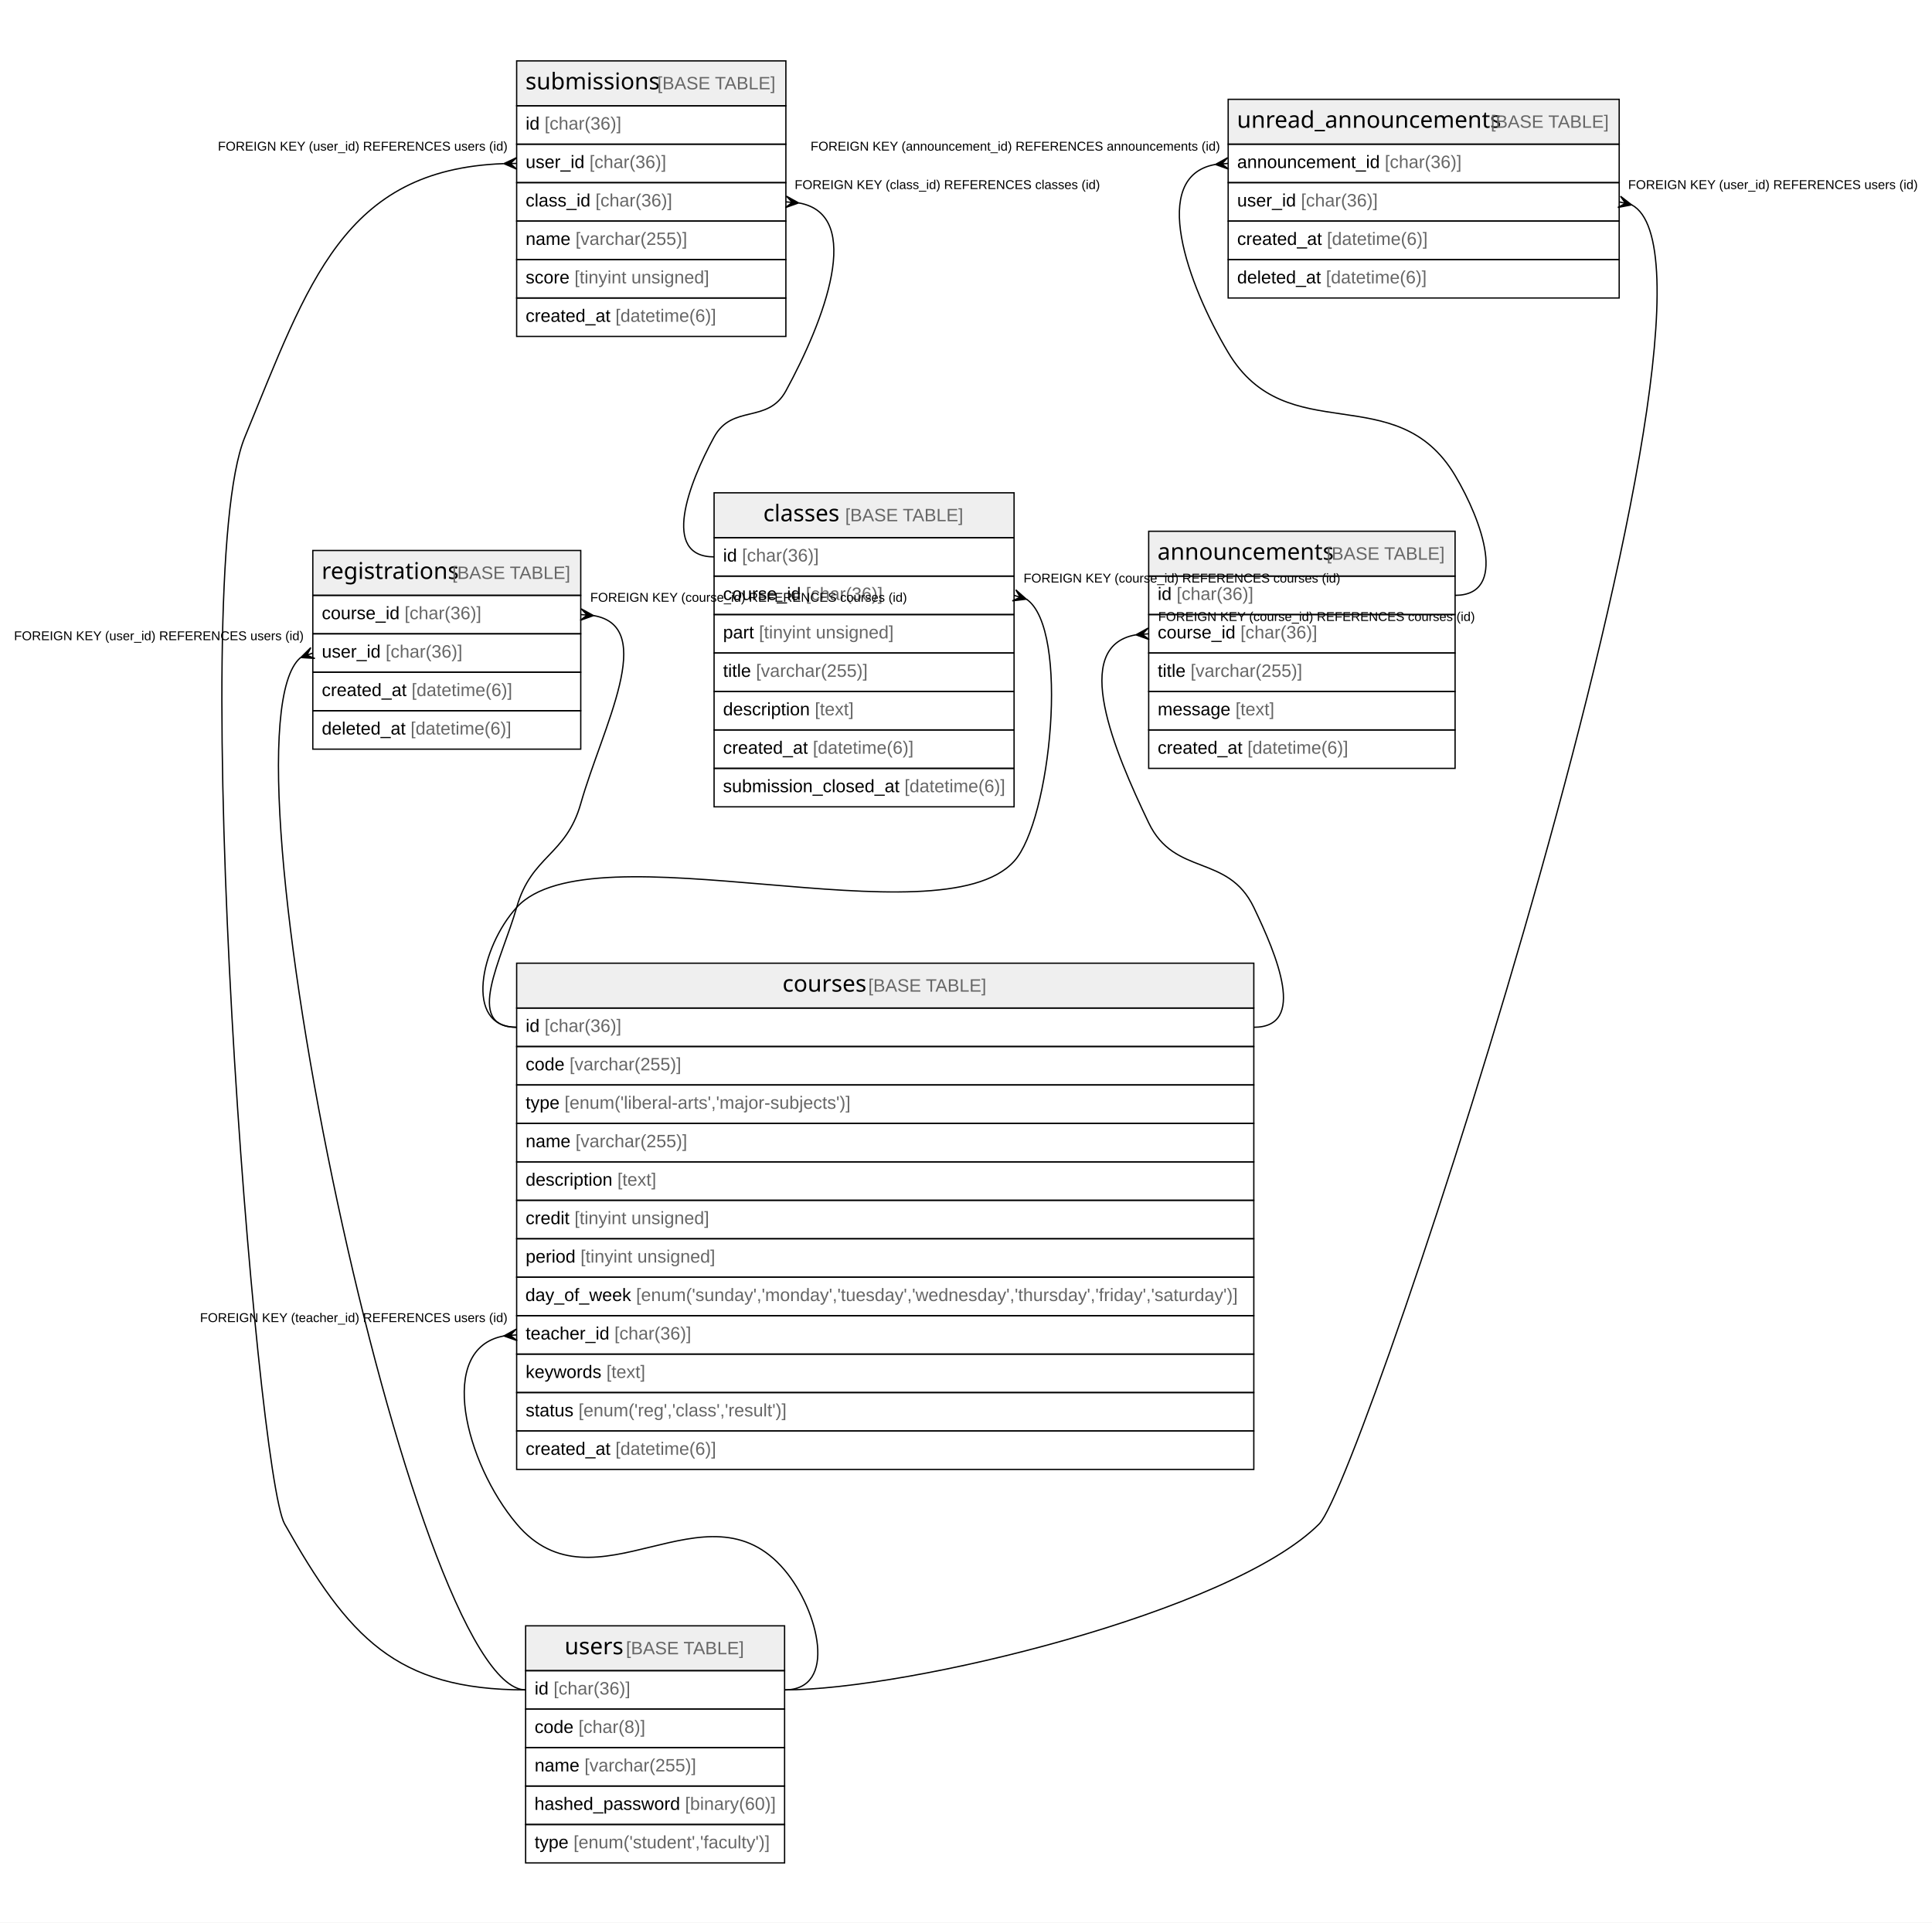
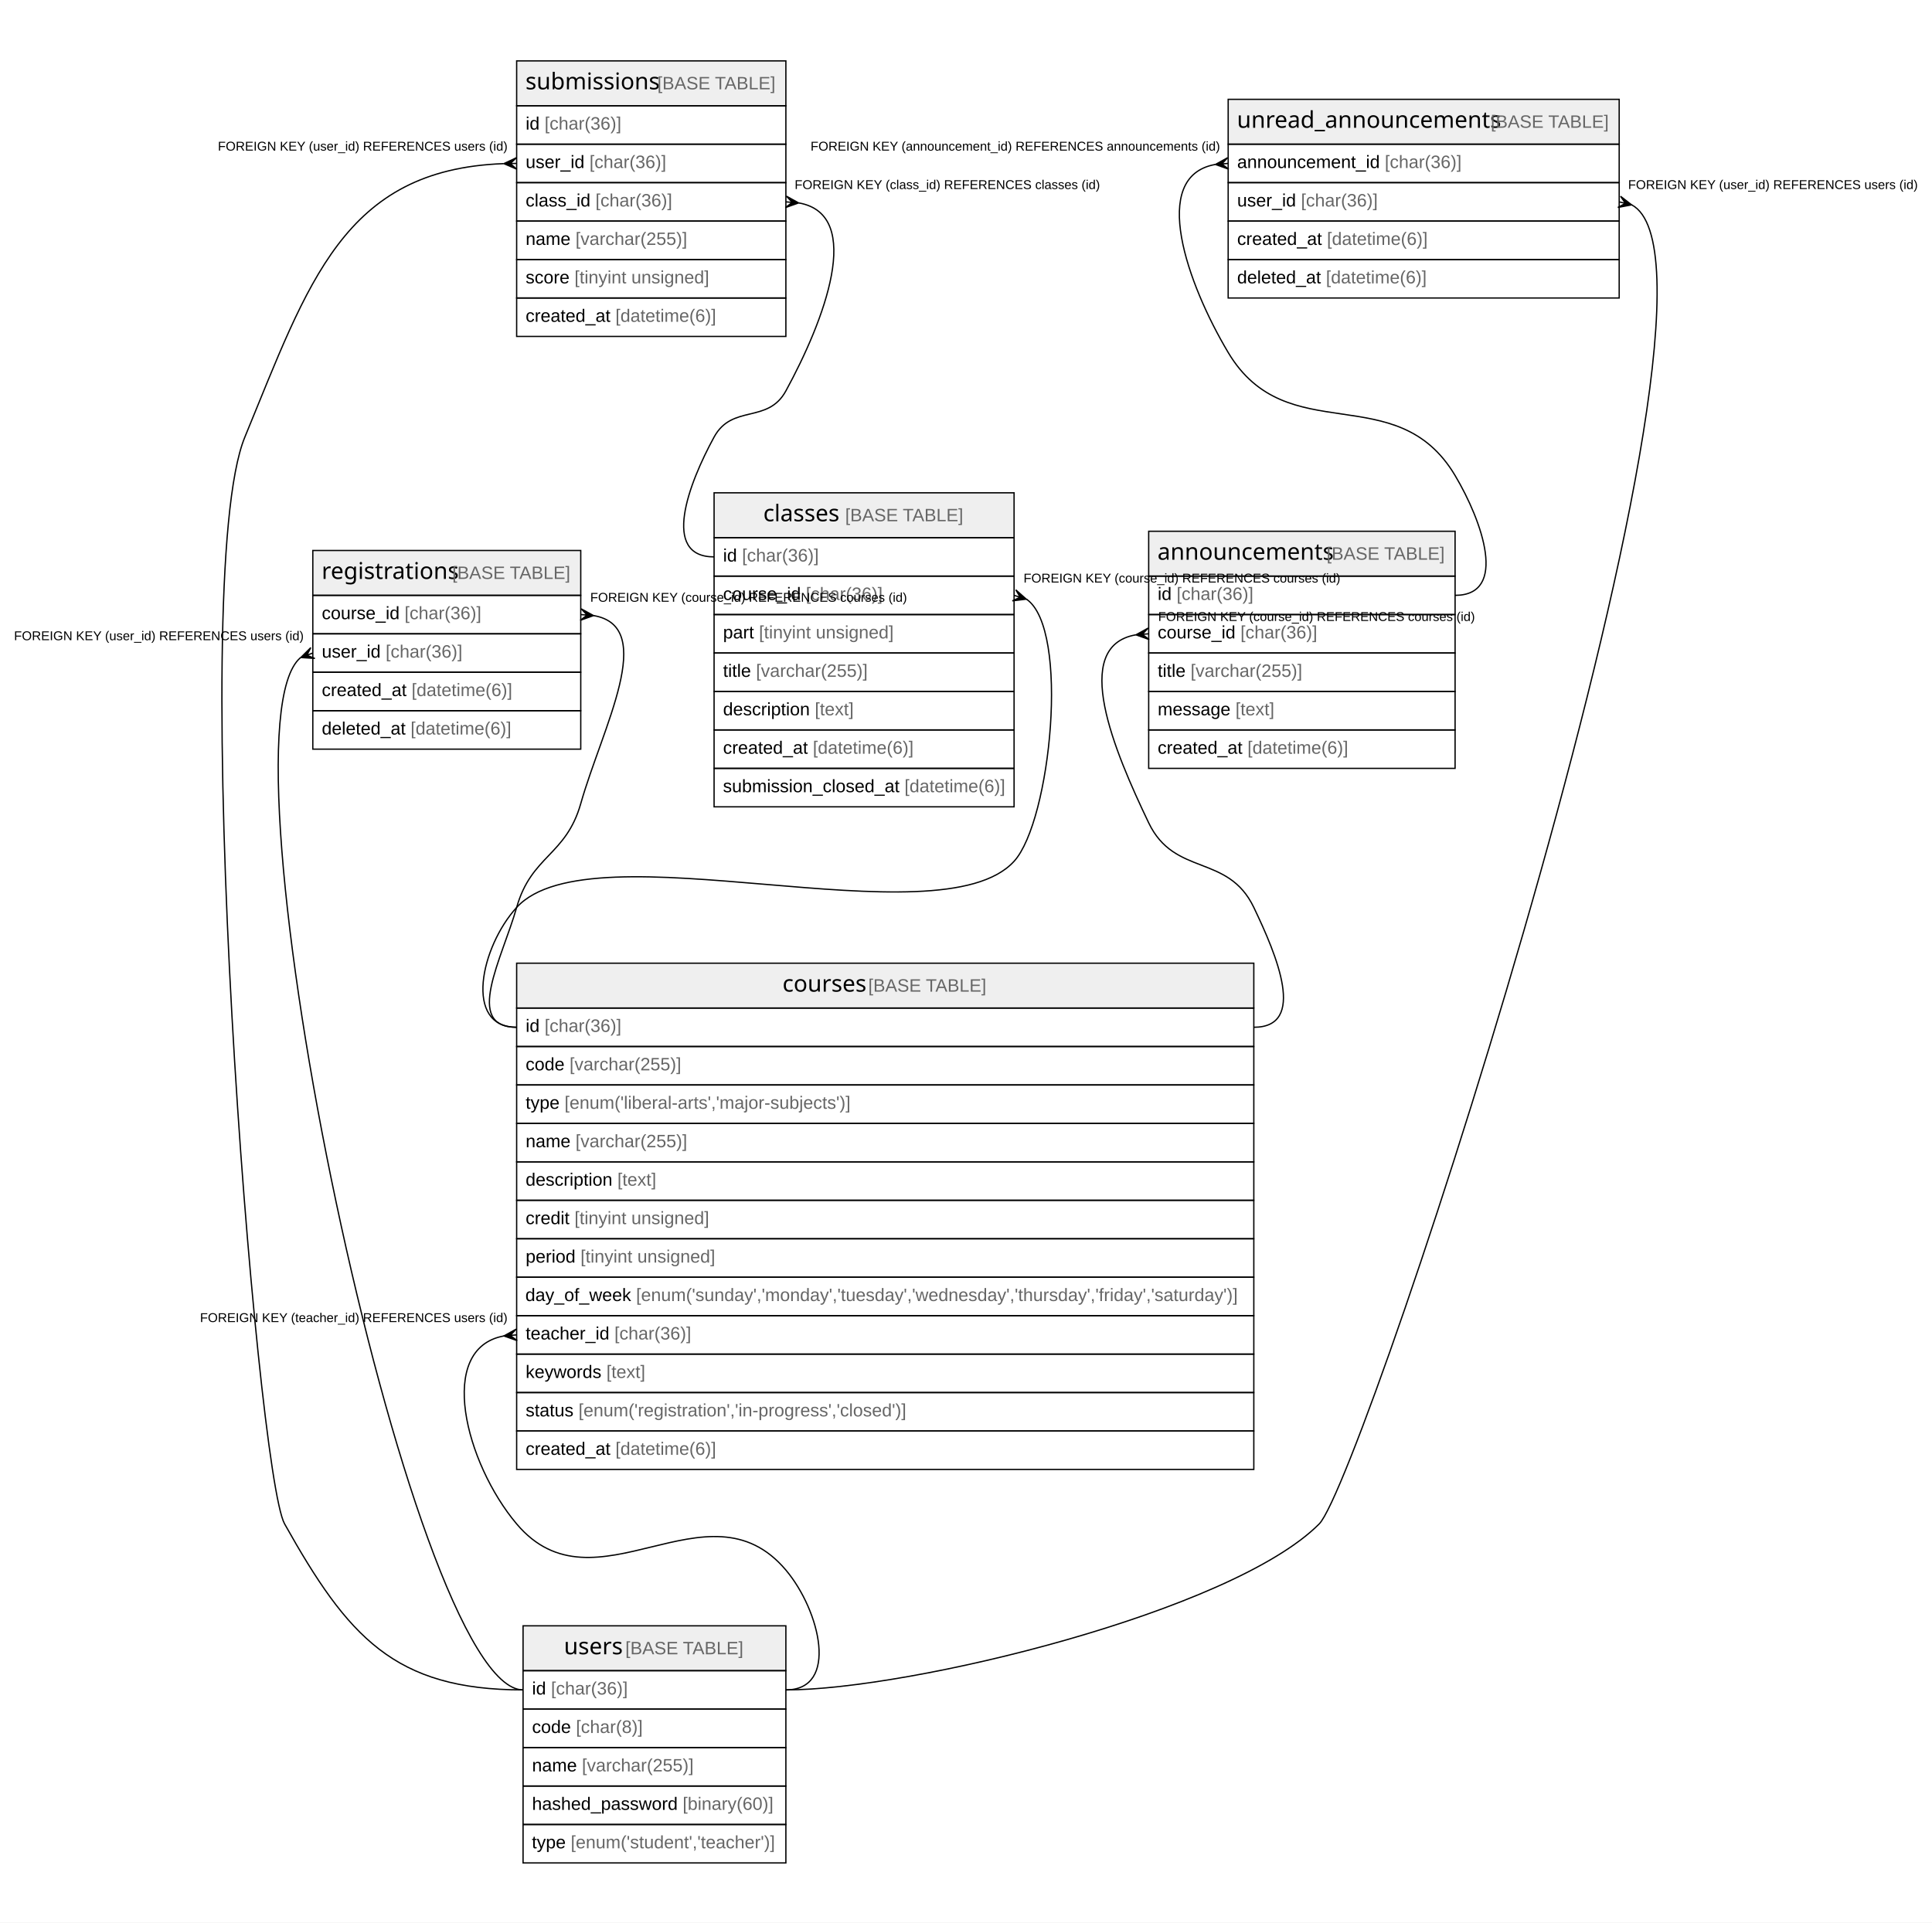
<svg xmlns="http://www.w3.org/2000/svg" width="1507pt" height="1500pt" viewBox="0.00 0.00 1507.00 1500.00">
  <g id="graph0" class="graph" transform="scale(1 1) rotate(0) translate(4 1496)">
    <polygon fill="#ffffff" stroke="transparent" points="-4,4 -4,-1496 1503,-1496 1503,4 -4,4" />
    <g id="node1" class="node">
      <polygon fill="#efefef" stroke="transparent" points="892,-1046.5 892,-1081.5 1131,-1081.5 1131,-1046.5 892,-1046.5" />
      <polygon fill="none" stroke="#000000" points="892,-1046.5 892,-1081.5 1131,-1081.5 1131,-1046.5 892,-1046.5" />
      <text text-anchor="start" x="898.848" y="-1059.3" font-family="Arial Bold" font-size="18.00" fill="#000000">announcements</text>
      <text text-anchor="start" x="1026.898" y="-1059.3" font-family="Arial" font-size="14.00" fill="#000000"> </text>
      <text text-anchor="start" x="1030.789" y="-1059.3" font-family="Arial" font-size="14.00" fill="#666666">[BASE TABLE]</text>
      <polygon fill="none" stroke="#000000" points="892,-1016.5 892,-1046.5 1131,-1046.5 1131,-1016.5 892,-1016.5" />
      <text text-anchor="start" x="899" y="-1027.9" font-family="Arial" font-size="14.00" fill="#000000">id </text>
      <text text-anchor="start" x="913.78" y="-1027.9" font-family="Arial" font-size="14.00" fill="#666666">[char(36)]</text>
      <polygon fill="none" stroke="#000000" points="892,-986.5 892,-1016.5 1131,-1016.5 1131,-986.5 892,-986.5" />
      <text text-anchor="start" x="899" y="-997.9" font-family="Arial" font-size="14.00" fill="#000000">course_id </text>
      <text text-anchor="start" x="963.571" y="-997.9" font-family="Arial" font-size="14.00" fill="#666666">[char(36)]</text>
      <polygon fill="none" stroke="#000000" points="892,-956.5 892,-986.5 1131,-986.5 1131,-956.5 892,-956.5" />
      <text text-anchor="start" x="899" y="-967.9" font-family="Arial" font-size="14.00" fill="#000000">title </text>
      <text text-anchor="start" x="924.668" y="-967.9" font-family="Arial" font-size="14.00" fill="#666666">[varchar(255)]</text>
      <polygon fill="none" stroke="#000000" points="892,-926.5 892,-956.5 1131,-956.5 1131,-926.5 892,-926.5" />
      <text text-anchor="start" x="899" y="-937.9" font-family="Arial" font-size="14.00" fill="#000000">message </text>
      <text text-anchor="start" x="959.682" y="-937.9" font-family="Arial" font-size="14.00" fill="#666666">[text]</text>
      <polygon fill="none" stroke="#000000" points="892,-896.5 892,-926.5 1131,-926.5 1131,-896.5 892,-896.5" />
      <text text-anchor="start" x="899" y="-907.9" font-family="Arial" font-size="14.00" fill="#000000">created_at </text>
      <text text-anchor="start" x="969.028" y="-907.9" font-family="Arial" font-size="14.00" fill="#666666">[datetime(6)]</text>
    </g>
    <g id="node3" class="node">
      <polygon fill="#efefef" stroke="transparent" points="399,-709.5 399,-744.5 974,-744.5 974,-709.5 399,-709.5" />
      <polygon fill="none" stroke="#000000" points="399,-709.5 399,-744.5 974,-744.5 974,-709.5 399,-709.5" />
      <text text-anchor="start" x="606.368" y="-722.3" font-family="Arial Bold" font-size="18.00" fill="#000000">courses</text>
      <text text-anchor="start" x="669.379" y="-722.3" font-family="Arial" font-size="14.00" fill="#000000"> </text>
      <text text-anchor="start" x="673.269" y="-722.3" font-family="Arial" font-size="14.00" fill="#666666">[BASE TABLE]</text>
      <polygon fill="none" stroke="#000000" points="399,-679.5 399,-709.5 974,-709.5 974,-679.5 399,-679.5" />
      <text text-anchor="start" x="406" y="-690.9" font-family="Arial" font-size="14.00" fill="#000000">id </text>
      <text text-anchor="start" x="420.78" y="-690.9" font-family="Arial" font-size="14.00" fill="#666666">[char(36)]</text>
      <polygon fill="none" stroke="#000000" points="399,-649.5 399,-679.5 974,-679.5 974,-649.5 399,-649.5" />
      <text text-anchor="start" x="406" y="-660.9" font-family="Arial" font-size="14.00" fill="#000000">code </text>
      <text text-anchor="start" x="440.238" y="-660.9" font-family="Arial" font-size="14.00" fill="#666666">[varchar(255)]</text>
      <polygon fill="none" stroke="#000000" points="399,-619.5 399,-649.5 974,-649.5 974,-619.5 399,-619.5" />
      <text text-anchor="start" x="406" y="-630.9" font-family="Arial" font-size="14.00" fill="#000000">type </text>
      <text text-anchor="start" x="436.346" y="-630.9" font-family="Arial" font-size="14.00" fill="#666666">[enum('liberal-arts','major-subjects')]</text>
      <polygon fill="none" stroke="#000000" points="399,-589.5 399,-619.5 974,-619.5 974,-589.5 399,-589.5" />
      <text text-anchor="start" x="406" y="-600.9" font-family="Arial" font-size="14.00" fill="#000000">name </text>
      <text text-anchor="start" x="444.899" y="-600.9" font-family="Arial" font-size="14.00" fill="#666666">[varchar(255)]</text>
      <polygon fill="none" stroke="#000000" points="399,-559.5 399,-589.5 974,-589.5 974,-559.5 399,-559.5" />
      <text text-anchor="start" x="406" y="-570.9" font-family="Arial" font-size="14.00" fill="#000000">description </text>
      <text text-anchor="start" x="477.568" y="-570.9" font-family="Arial" font-size="14.00" fill="#666666">[text]</text>
      <polygon fill="none" stroke="#000000" points="399,-529.5 399,-559.5 974,-559.5 974,-529.5 399,-529.5" />
      <text text-anchor="start" x="406" y="-540.9" font-family="Arial" font-size="14.00" fill="#000000">credit </text>
      <text text-anchor="start" x="444.114" y="-540.9" font-family="Arial" font-size="14.00" fill="#666666">[tinyint unsigned]</text>
      <polygon fill="none" stroke="#000000" points="399,-499.5 399,-529.5 974,-529.5 974,-499.5 399,-499.5" />
      <text text-anchor="start" x="406" y="-510.9" font-family="Arial" font-size="14.00" fill="#000000">period </text>
      <text text-anchor="start" x="448.788" y="-510.9" font-family="Arial" font-size="14.00" fill="#666666">[tinyint unsigned]</text>
      <polygon fill="none" stroke="#000000" points="399,-469.5 399,-499.5 974,-499.5 974,-469.5 399,-469.5" />
      <text text-anchor="start" x="405.776" y="-480.9" font-family="Arial" font-size="14.00" fill="#000000">day_of_week </text>
      <text text-anchor="start" x="492.142" y="-480.9" font-family="Arial" font-size="14.00" fill="#666666">[enum('sunday','monday','tuesday','wednesday','thursday','friday','saturday')]</text>
      <polygon fill="none" stroke="#000000" points="399,-439.5 399,-469.5 974,-469.5 974,-439.5 399,-439.5" />
      <text text-anchor="start" x="406" y="-450.9" font-family="Arial" font-size="14.00" fill="#000000">teacher_id </text>
      <text text-anchor="start" x="475.244" y="-450.9" font-family="Arial" font-size="14.00" fill="#666666">[char(36)]</text>
      <polygon fill="none" stroke="#000000" points="399,-409.5 399,-439.5 974,-439.5 974,-409.5 399,-409.5" />
      <text text-anchor="start" x="406" y="-420.9" font-family="Arial" font-size="14.00" fill="#000000">keywords </text>
      <text text-anchor="start" x="469.006" y="-420.9" font-family="Arial" font-size="14.00" fill="#666666">[text]</text>
      <polygon fill="none" stroke="#000000" points="399,-379.5 399,-409.5 974,-409.5 974,-379.5 399,-379.5" />
      <text text-anchor="start" x="406" y="-390.9" font-family="Arial" font-size="14.00" fill="#000000">status </text>
-       <text text-anchor="start" x="447.237" y="-390.9" font-family="Arial" font-size="14.00" fill="#666666">[enum('reg','class','result')]</text>
+       <text text-anchor="start" x="447.237" y="-390.9" font-family="Arial" font-size="14.00" fill="#666666">[enum('registration','in-progress','closed')]</text>
      <polygon fill="none" stroke="#000000" points="399,-349.5 399,-379.5 974,-379.5 974,-349.5 399,-349.5" />
      <text text-anchor="start" x="406" y="-360.9" font-family="Arial" font-size="14.00" fill="#000000">created_at </text>
      <text text-anchor="start" x="476.028" y="-360.9" font-family="Arial" font-size="14.00" fill="#666666">[datetime(6)]</text>
    </g>
    <g id="edge1" class="edge">
      <path fill="none" stroke="#000000" d="M881.83,-1000.671C830.635,-991.583 865.293,-909.779 892,-854 912.203,-811.804 953.797,-830.196 974,-788 991.946,-750.519 1015.556,-694.5 974,-694.5" />
      <polygon fill="#000000" stroke="#000000" points="882.033,-1000.687 891.634,-1005.985 887.016,-1001.094 892,-1001.5 892,-1001.5 892,-1001.5 887.016,-1001.094 892.366,-997.015 882.033,-1000.687 882.033,-1000.687" />
      <text text-anchor="start" x="899.386" y="-1011.5" font-family="Arial" font-size="10.00" fill="#000000">FOREIGN KEY (course_id) REFERENCES courses (id)</text>
    </g>
    <g id="node2" class="node">
      <polygon fill="#efefef" stroke="transparent" points="553,-1076.5 553,-1111.5 787,-1111.5 787,-1076.5 553,-1076.5" />
      <polygon fill="none" stroke="#000000" points="553,-1076.5 553,-1111.5 787,-1111.5 787,-1076.5 553,-1076.5" />
      <text text-anchor="start" x="591.37" y="-1089.3" font-family="Arial Bold" font-size="18.00" fill="#000000">classes</text>
      <text text-anchor="start" x="651.376" y="-1089.3" font-family="Arial" font-size="14.00" fill="#000000"> </text>
      <text text-anchor="start" x="655.267" y="-1089.3" font-family="Arial" font-size="14.00" fill="#666666">[BASE TABLE]</text>
      <polygon fill="none" stroke="#000000" points="553,-1046.5 553,-1076.5 787,-1076.5 787,-1046.5 553,-1046.5" />
      <text text-anchor="start" x="560" y="-1057.9" font-family="Arial" font-size="14.00" fill="#000000">id </text>
      <text text-anchor="start" x="574.78" y="-1057.9" font-family="Arial" font-size="14.00" fill="#666666">[char(36)]</text>
      <polygon fill="none" stroke="#000000" points="553,-1016.5 553,-1046.5 787,-1046.5 787,-1016.5 553,-1016.5" />
      <text text-anchor="start" x="560" y="-1027.9" font-family="Arial" font-size="14.00" fill="#000000">course_id </text>
      <text text-anchor="start" x="624.571" y="-1027.9" font-family="Arial" font-size="14.00" fill="#666666">[char(36)]</text>
      <polygon fill="none" stroke="#000000" points="553,-986.5 553,-1016.5 787,-1016.5 787,-986.5 553,-986.5" />
      <text text-anchor="start" x="560" y="-997.9" font-family="Arial" font-size="14.00" fill="#000000">part </text>
      <text text-anchor="start" x="588.007" y="-997.9" font-family="Arial" font-size="14.00" fill="#666666">[tinyint unsigned]</text>
      <polygon fill="none" stroke="#000000" points="553,-956.5 553,-986.5 787,-986.5 787,-956.5 553,-956.5" />
      <text text-anchor="start" x="560" y="-967.9" font-family="Arial" font-size="14.00" fill="#000000">title </text>
      <text text-anchor="start" x="585.668" y="-967.9" font-family="Arial" font-size="14.00" fill="#666666">[varchar(255)]</text>
      <polygon fill="none" stroke="#000000" points="553,-926.5 553,-956.5 787,-956.5 787,-926.5 553,-926.5" />
      <text text-anchor="start" x="560" y="-937.9" font-family="Arial" font-size="14.00" fill="#000000">description </text>
      <text text-anchor="start" x="631.568" y="-937.9" font-family="Arial" font-size="14.00" fill="#666666">[text]</text>
      <polygon fill="none" stroke="#000000" points="553,-896.5 553,-926.5 787,-926.5 787,-896.5 553,-896.5" />
      <text text-anchor="start" x="560" y="-907.9" font-family="Arial" font-size="14.00" fill="#000000">created_at </text>
      <text text-anchor="start" x="630.028" y="-907.9" font-family="Arial" font-size="14.00" fill="#666666">[datetime(6)]</text>
      <polygon fill="none" stroke="#000000" points="553,-866.5 553,-896.5 787,-896.5 787,-866.5 553,-866.5" />
      <text text-anchor="start" x="559.924" y="-877.9" font-family="Arial" font-size="14.00" fill="#000000">submission_closed_at </text>
      <text text-anchor="start" x="701.512" y="-877.9" font-family="Arial" font-size="14.00" fill="#666666">[datetime(6)]</text>
    </g>
    <g id="edge2" class="edge">
      <path fill="none" stroke="#000000" d="M796.709,-1028.474C830.662,-1005.253 815.636,-855.416 787,-824 728.667,-760.004 457.333,-851.996 399,-788 371.006,-757.288 357.444,-694.5 399,-694.5" />
      <polygon fill="#000000" stroke="#000000" points="796.547,-1028.524 785.661,-1027.204 791.774,-1030.012 787,-1031.5 787,-1031.5 787,-1031.5 791.774,-1030.012 788.339,-1035.796 796.547,-1028.524 796.547,-1028.524" />
      <text text-anchor="start" x="794.386" y="-1041.5" font-family="Arial" font-size="10.00" fill="#000000">FOREIGN KEY (course_id) REFERENCES courses (id)</text>
    </g>
    <g id="node7" class="node">
-       <polygon fill="#efefef" stroke="transparent" points="406,-192.5 406,-227.5 608,-227.5 608,-192.5 406,-192.5" />
-       <polygon fill="none" stroke="#000000" points="406,-192.5 406,-227.5 608,-227.5 608,-192.5 406,-192.5" />
-       <text text-anchor="start" x="436.371" y="-205.3" font-family="Arial Bold" font-size="18.00" fill="#000000">users</text>
-       <text text-anchor="start" x="480.375" y="-205.3" font-family="Arial" font-size="14.00" fill="#000000"> </text>
-       <text text-anchor="start" x="484.266" y="-205.3" font-family="Arial" font-size="14.00" fill="#666666">[BASE TABLE]</text>
-       <polygon fill="none" stroke="#000000" points="406,-162.5 406,-192.5 608,-192.5 608,-162.5 406,-162.5" />
-       <text text-anchor="start" x="413" y="-173.9" font-family="Arial" font-size="14.00" fill="#000000">id </text>
-       <text text-anchor="start" x="427.78" y="-173.9" font-family="Arial" font-size="14.00" fill="#666666">[char(36)]</text>
-       <polygon fill="none" stroke="#000000" points="406,-132.5 406,-162.5 608,-162.5 608,-132.5 406,-132.5" />
-       <text text-anchor="start" x="413" y="-143.9" font-family="Arial" font-size="14.00" fill="#000000">code </text>
-       <text text-anchor="start" x="447.238" y="-143.9" font-family="Arial" font-size="14.00" fill="#666666">[char(8)]</text>
-       <polygon fill="none" stroke="#000000" points="406,-102.5 406,-132.5 608,-132.5 608,-102.5 406,-102.5" />
-       <text text-anchor="start" x="413" y="-113.9" font-family="Arial" font-size="14.00" fill="#000000">name </text>
-       <text text-anchor="start" x="451.899" y="-113.9" font-family="Arial" font-size="14.00" fill="#666666">[varchar(255)]</text>
-       <polygon fill="none" stroke="#000000" points="406,-72.5 406,-102.5 608,-102.5 608,-72.5 406,-72.5" />
-       <text text-anchor="start" x="412.867" y="-83.9" font-family="Arial" font-size="14.00" fill="#000000">hashed_password </text>
-       <text text-anchor="start" x="530.351" y="-83.9" font-family="Arial" font-size="14.00" fill="#666666">[binary(60)]</text>
-       <polygon fill="none" stroke="#000000" points="406,-42.5 406,-72.5 608,-72.5 608,-42.5 406,-42.5" />
-       <text text-anchor="start" x="413" y="-53.9" font-family="Arial" font-size="14.00" fill="#000000">type </text>
-       <text text-anchor="start" x="443.346" y="-53.9" font-family="Arial" font-size="14.00" fill="#666666">[enum('student','faculty')]</text>
+       <polygon fill="#efefef" stroke="transparent" points="404,-192.5 404,-227.5 609,-227.5 609,-192.5 404,-192.5" />
+       <polygon fill="none" stroke="#000000" points="404,-192.5 404,-227.5 609,-227.5 609,-192.5 404,-192.5" />
+       <text text-anchor="start" x="435.871" y="-205.3" font-family="Arial Bold" font-size="18.00" fill="#000000">users</text>
+       <text text-anchor="start" x="479.875" y="-205.3" font-family="Arial" font-size="14.00" fill="#000000"> </text>
+       <text text-anchor="start" x="483.766" y="-205.3" font-family="Arial" font-size="14.00" fill="#666666">[BASE TABLE]</text>
+       <polygon fill="none" stroke="#000000" points="404,-162.5 404,-192.5 609,-192.5 609,-162.5 404,-162.5" />
+       <text text-anchor="start" x="411" y="-173.9" font-family="Arial" font-size="14.00" fill="#000000">id </text>
+       <text text-anchor="start" x="425.78" y="-173.9" font-family="Arial" font-size="14.00" fill="#666666">[char(36)]</text>
+       <polygon fill="none" stroke="#000000" points="404,-132.5 404,-162.5 609,-162.5 609,-132.5 404,-132.5" />
+       <text text-anchor="start" x="411" y="-143.9" font-family="Arial" font-size="14.00" fill="#000000">code </text>
+       <text text-anchor="start" x="445.238" y="-143.9" font-family="Arial" font-size="14.00" fill="#666666">[char(8)]</text>
+       <polygon fill="none" stroke="#000000" points="404,-102.5 404,-132.5 609,-132.5 609,-102.5 404,-102.5" />
+       <text text-anchor="start" x="411" y="-113.9" font-family="Arial" font-size="14.00" fill="#000000">name </text>
+       <text text-anchor="start" x="449.899" y="-113.9" font-family="Arial" font-size="14.00" fill="#666666">[varchar(255)]</text>
+       <polygon fill="none" stroke="#000000" points="404,-72.5 404,-102.5 609,-102.5 609,-72.5 404,-72.5" />
+       <text text-anchor="start" x="411" y="-83.9" font-family="Arial" font-size="14.00" fill="#000000">hashed_password </text>
+       <text text-anchor="start" x="528.484" y="-83.9" font-family="Arial" font-size="14.00" fill="#666666">[binary(60)]</text>
+       <polygon fill="none" stroke="#000000" points="404,-42.5 404,-72.5 609,-72.5 609,-42.5 404,-42.5" />
+       <text text-anchor="start" x="410.844" y="-53.9" font-family="Arial" font-size="14.00" fill="#000000">type </text>
+       <text text-anchor="start" x="441.191" y="-53.9" font-family="Arial" font-size="14.00" fill="#666666">[enum('student','teacher')]</text>
    </g>
    <g id="edge3" class="edge">
-       <path fill="none" stroke="#000000" d="M389.031,-453.65C336.051,-443.992 359.072,-354.393 399,-307 459.73,-234.915 547.27,-343.085 608,-271 634.774,-239.22 649.556,-177.5 608,-177.5" />
+       <path fill="none" stroke="#000000" d="M389.031,-453.65C336.049,-443.99 359.053,-354.377 399,-307 460.041,-234.605 547.959,-343.396 609,-271 635.787,-239.23 650.556,-177.5 609,-177.5" />
      <polygon fill="#000000" stroke="#000000" points="389.036,-453.65 398.618,-458.984 394.018,-454.075 399,-454.5 399,-454.5 399,-454.5 394.018,-454.075 399.382,-450.016 389.036,-453.65 389.036,-453.65" />
      <text text-anchor="start" x="151.996" y="-464.5" font-family="Arial" font-size="10.00" fill="#000000">FOREIGN KEY (teacher_id) REFERENCES users (id)</text>
    </g>
    <g id="node4" class="node">
      <polygon fill="#efefef" stroke="transparent" points="240,-1031.5 240,-1066.5 449,-1066.5 449,-1031.5 240,-1031.5" />
      <polygon fill="none" stroke="#000000" points="240,-1031.5 240,-1066.5 449,-1066.5 449,-1031.5 240,-1031.5" />
      <text text-anchor="start" x="246.869" y="-1044.3" font-family="Arial Bold" font-size="18.00" fill="#000000">registrations</text>
      <text text-anchor="start" x="344.877" y="-1044.3" font-family="Arial" font-size="14.00" fill="#000000"> </text>
      <text text-anchor="start" x="348.768" y="-1044.3" font-family="Arial" font-size="14.00" fill="#666666">[BASE TABLE]</text>
      <polygon fill="none" stroke="#000000" points="240,-1001.5 240,-1031.5 449,-1031.5 449,-1001.5 240,-1001.5" />
      <text text-anchor="start" x="247" y="-1012.9" font-family="Arial" font-size="14.00" fill="#000000">course_id </text>
      <text text-anchor="start" x="311.571" y="-1012.9" font-family="Arial" font-size="14.00" fill="#666666">[char(36)]</text>
      <polygon fill="none" stroke="#000000" points="240,-971.5 240,-1001.5 449,-1001.5 449,-971.5 240,-971.5" />
      <text text-anchor="start" x="247" y="-982.9" font-family="Arial" font-size="14.00" fill="#000000">user_id </text>
      <text text-anchor="start" x="296.788" y="-982.9" font-family="Arial" font-size="14.00" fill="#666666">[char(36)]</text>
      <polygon fill="none" stroke="#000000" points="240,-941.5 240,-971.5 449,-971.5 449,-941.5 240,-941.5" />
      <text text-anchor="start" x="247" y="-952.9" font-family="Arial" font-size="14.00" fill="#000000">created_at </text>
      <text text-anchor="start" x="317.028" y="-952.9" font-family="Arial" font-size="14.00" fill="#666666">[datetime(6)]</text>
      <polygon fill="none" stroke="#000000" points="240,-911.5 240,-941.5 449,-941.5 449,-911.5 240,-911.5" />
      <text text-anchor="start" x="247" y="-922.9" font-family="Arial" font-size="14.00" fill="#000000">deleted_at </text>
      <text text-anchor="start" x="316.257" y="-922.9" font-family="Arial" font-size="14.00" fill="#666666">[datetime(6)]</text>
    </g>
    <g id="edge4" class="edge">
      <path fill="none" stroke="#000000" d="M459.076,-1015.707C509.252,-1007.004 465.883,-928.493 449,-869 437.45,-828.301 410.55,-828.699 399,-788 387.655,-748.023 357.444,-694.5 399,-694.5" />
      <polygon fill="#000000" stroke="#000000" points="458.969,-1015.715 448.647,-1012.014 453.985,-1016.107 449,-1016.5 449,-1016.5 449,-1016.5 453.985,-1016.107 449.353,-1020.986 458.969,-1015.715 458.969,-1015.715" />
      <text text-anchor="start" x="456.386" y="-1026.5" font-family="Arial" font-size="10.00" fill="#000000">FOREIGN KEY (course_id) REFERENCES courses (id)</text>
    </g>
    <g id="edge5" class="edge">
-       <path fill="none" stroke="#000000" d="M230.407,-982.893C161.094,-924.531 317.823,-177.5 406,-177.5" />
-       <polygon fill="#000000" stroke="#000000" points="230.64,-982.981 238.416,-990.712 235.32,-984.74 240,-986.5 240,-986.5 240,-986.5 235.32,-984.74 241.584,-982.288 230.64,-982.981 230.64,-982.981" />
+       <path fill="none" stroke="#000000" d="M230.403,-982.893C160.985,-924.531 315.865,-177.5 404,-177.5" />
+       <polygon fill="#000000" stroke="#000000" points="230.639,-982.982 238.417,-990.712 235.32,-984.741 240,-986.5 240,-986.5 240,-986.5 235.32,-984.741 241.583,-982.288 230.639,-982.982 230.639,-982.982" />
      <text text-anchor="start" x="6.945" y="-996.5" font-family="Arial" font-size="10.00" fill="#000000">FOREIGN KEY (user_id) REFERENCES users (id)</text>
    </g>
    <g id="node5" class="node">
      <polygon fill="#efefef" stroke="transparent" points="399,-1413.5 399,-1448.5 609,-1448.5 609,-1413.5 399,-1413.5" />
      <polygon fill="none" stroke="#000000" points="399,-1413.5 399,-1448.5 609,-1448.5 609,-1413.5 399,-1413.5" />
      <text text-anchor="start" x="405.87" y="-1426.3" font-family="Arial Bold" font-size="18.00" fill="#000000">submissions</text>
      <text text-anchor="start" x="504.876" y="-1426.3" font-family="Arial" font-size="14.00" fill="#000000"> </text>
      <text text-anchor="start" x="508.766" y="-1426.3" font-family="Arial" font-size="14.00" fill="#666666">[BASE TABLE]</text>
      <polygon fill="none" stroke="#000000" points="399,-1383.5 399,-1413.5 609,-1413.5 609,-1383.5 399,-1383.5" />
      <text text-anchor="start" x="406" y="-1394.9" font-family="Arial" font-size="14.00" fill="#000000">id </text>
      <text text-anchor="start" x="420.78" y="-1394.9" font-family="Arial" font-size="14.00" fill="#666666">[char(36)]</text>
      <polygon fill="none" stroke="#000000" points="399,-1353.5 399,-1383.5 609,-1383.5 609,-1353.5 399,-1353.5" />
      <text text-anchor="start" x="406" y="-1364.9" font-family="Arial" font-size="14.00" fill="#000000">user_id </text>
      <text text-anchor="start" x="455.788" y="-1364.9" font-family="Arial" font-size="14.00" fill="#666666">[char(36)]</text>
      <polygon fill="none" stroke="#000000" points="399,-1323.5 399,-1353.5 609,-1353.5 609,-1323.5 399,-1323.5" />
      <text text-anchor="start" x="406" y="-1334.9" font-family="Arial" font-size="14.00" fill="#000000">class_id </text>
      <text text-anchor="start" x="460.452" y="-1334.9" font-family="Arial" font-size="14.00" fill="#666666">[char(36)]</text>
      <polygon fill="none" stroke="#000000" points="399,-1293.5 399,-1323.5 609,-1323.5 609,-1293.5 399,-1293.5" />
      <text text-anchor="start" x="406" y="-1304.9" font-family="Arial" font-size="14.00" fill="#000000">name </text>
      <text text-anchor="start" x="444.899" y="-1304.9" font-family="Arial" font-size="14.00" fill="#666666">[varchar(255)]</text>
      <polygon fill="none" stroke="#000000" points="399,-1263.5 399,-1293.5 609,-1293.5 609,-1263.5 399,-1263.5" />
      <text text-anchor="start" x="406" y="-1274.9" font-family="Arial" font-size="14.00" fill="#000000">score </text>
      <text text-anchor="start" x="444.116" y="-1274.9" font-family="Arial" font-size="14.00" fill="#666666">[tinyint unsigned]</text>
      <polygon fill="none" stroke="#000000" points="399,-1233.5 399,-1263.5 609,-1263.5 609,-1233.5 399,-1233.5" />
      <text text-anchor="start" x="406" y="-1244.9" font-family="Arial" font-size="14.00" fill="#000000">created_at </text>
      <text text-anchor="start" x="476.028" y="-1244.9" font-family="Arial" font-size="14.00" fill="#666666">[datetime(6)]</text>
    </g>
    <g id="edge6" class="edge">
      <path fill="none" stroke="#000000" d="M619.198,-1337.656C670.697,-1328.413 638.634,-1245.28 609,-1191 594.822,-1165.03 567.178,-1180.97 553,-1155 533.087,-1118.526 511.444,-1061.5 553,-1061.5" />
      <polygon fill="#000000" stroke="#000000" points="618.966,-1337.676 608.629,-1334.015 613.983,-1338.088 609,-1338.5 609,-1338.5 609,-1338.5 613.983,-1338.088 609.371,-1342.985 618.966,-1337.676 618.966,-1337.676" />
      <text text-anchor="start" x="615.835" y="-1348.5" font-family="Arial" font-size="10.00" fill="#000000">FOREIGN KEY (class_id) REFERENCES classes (id)</text>
    </g>
    <g id="edge7" class="edge">
-       <path fill="none" stroke="#000000" d="M388.642,-1368.314C263.82,-1363.737 236.612,-1275.374 187,-1155 140.812,-1042.934 195.866,-346.224 218,-307 267.862,-218.637 304.54,-177.5 406,-177.5" />
+       <path fill="none" stroke="#000000" d="M388.642,-1368.314C263.82,-1363.737 236.612,-1275.374 187,-1155 140.847,-1043.019 195.921,-346.357 218,-307 267.283,-219.15 303.271,-177.5 404,-177.5" />
      <polygon fill="#000000" stroke="#000000" points="389.002,-1368.32 398.919,-1372.999 394.001,-1368.41 399,-1368.5 399,-1368.5 399,-1368.5 394.001,-1368.41 399.081,-1364.001 389.002,-1368.32 389.002,-1368.32" />
      <text text-anchor="start" x="165.945" y="-1378.5" font-family="Arial" font-size="10.00" fill="#000000">FOREIGN KEY (user_id) REFERENCES users (id)</text>
    </g>
    <g id="node6" class="node">
      <polygon fill="#efefef" stroke="transparent" points="954,-1383.5 954,-1418.5 1259,-1418.5 1259,-1383.5 954,-1383.5" />
      <polygon fill="none" stroke="#000000" points="954,-1383.5 954,-1418.5 1259,-1418.5 1259,-1383.5 954,-1383.5" />
      <text text-anchor="start" x="960.833" y="-1396.3" font-family="Arial Bold" font-size="18.00" fill="#000000">unread_announcements</text>
      <text text-anchor="start" x="1154.913" y="-1396.3" font-family="Arial" font-size="14.00" fill="#000000"> </text>
      <text text-anchor="start" x="1158.803" y="-1396.3" font-family="Arial" font-size="14.00" fill="#666666">[BASE TABLE]</text>
      <polygon fill="none" stroke="#000000" points="954,-1353.5 954,-1383.5 1259,-1383.5 1259,-1353.5 954,-1353.5" />
      <text text-anchor="start" x="961" y="-1364.9" font-family="Arial" font-size="14.00" fill="#000000">announcement_id </text>
      <text text-anchor="start" x="1076.157" y="-1364.9" font-family="Arial" font-size="14.00" fill="#666666">[char(36)]</text>
      <polygon fill="none" stroke="#000000" points="954,-1323.5 954,-1353.5 1259,-1353.5 1259,-1323.5 954,-1323.5" />
      <text text-anchor="start" x="961" y="-1334.9" font-family="Arial" font-size="14.00" fill="#000000">user_id </text>
      <text text-anchor="start" x="1010.788" y="-1334.9" font-family="Arial" font-size="14.00" fill="#666666">[char(36)]</text>
      <polygon fill="none" stroke="#000000" points="954,-1293.5 954,-1323.5 1259,-1323.5 1259,-1293.5 954,-1293.5" />
      <text text-anchor="start" x="961" y="-1304.9" font-family="Arial" font-size="14.00" fill="#000000">created_at </text>
      <text text-anchor="start" x="1031.028" y="-1304.9" font-family="Arial" font-size="14.00" fill="#666666">[datetime(6)]</text>
      <polygon fill="none" stroke="#000000" points="954,-1263.5 954,-1293.5 1259,-1293.5 1259,-1263.5 954,-1263.5" />
      <text text-anchor="start" x="961" y="-1274.9" font-family="Arial" font-size="14.00" fill="#000000">deleted_at </text>
      <text text-anchor="start" x="1030.257" y="-1274.9" font-family="Arial" font-size="14.00" fill="#666666">[datetime(6)]</text>
    </g>
    <g id="edge8" class="edge">
      <path fill="none" stroke="#000000" d="M943.782,-1367.645C892.077,-1358.284 922.368,-1274.141 954,-1221 999.774,-1144.1 1085.226,-1201.9 1131,-1125 1152.255,-1089.292 1172.556,-1031.5 1131,-1031.5" />
      <polygon fill="#000000" stroke="#000000" points="944.035,-1367.667 953.625,-1372.984 949.017,-1368.083 954,-1368.5 954,-1368.5 954,-1368.5 949.017,-1368.083 954.375,-1364.016 944.035,-1367.667 944.035,-1367.667" />
      <text text-anchor="start" x="628.253" y="-1378.5" font-family="Arial" font-size="10.00" fill="#000000">FOREIGN KEY (announcement_id) REFERENCES announcements (id)</text>
    </g>
    <g id="edge9" class="edge">
-       <path fill="none" stroke="#000000" d="M1268.789,-1336.15C1368.642,-1282.894 1060.004,-342.162 1025,-307 956.543,-238.233 705.032,-177.5 608,-177.5" />
+       <path fill="none" stroke="#000000" d="M1268.789,-1336.15C1368.642,-1282.895 1060.003,-342.185 1025,-307 956.716,-238.36 705.82,-177.5 609,-177.5" />
      <polygon fill="#000000" stroke="#000000" points="1268.724,-1336.165 1257.949,-1334.124 1263.862,-1337.333 1259,-1338.5 1259,-1338.5 1259,-1338.5 1263.862,-1337.333 1260.051,-1342.876 1268.724,-1336.165 1268.724,-1336.165" />
      <text text-anchor="start" x="1265.945" y="-1348.5" font-family="Arial" font-size="10.00" fill="#000000">FOREIGN KEY (user_id) REFERENCES users (id)</text>
    </g>
  </g>
</svg>
